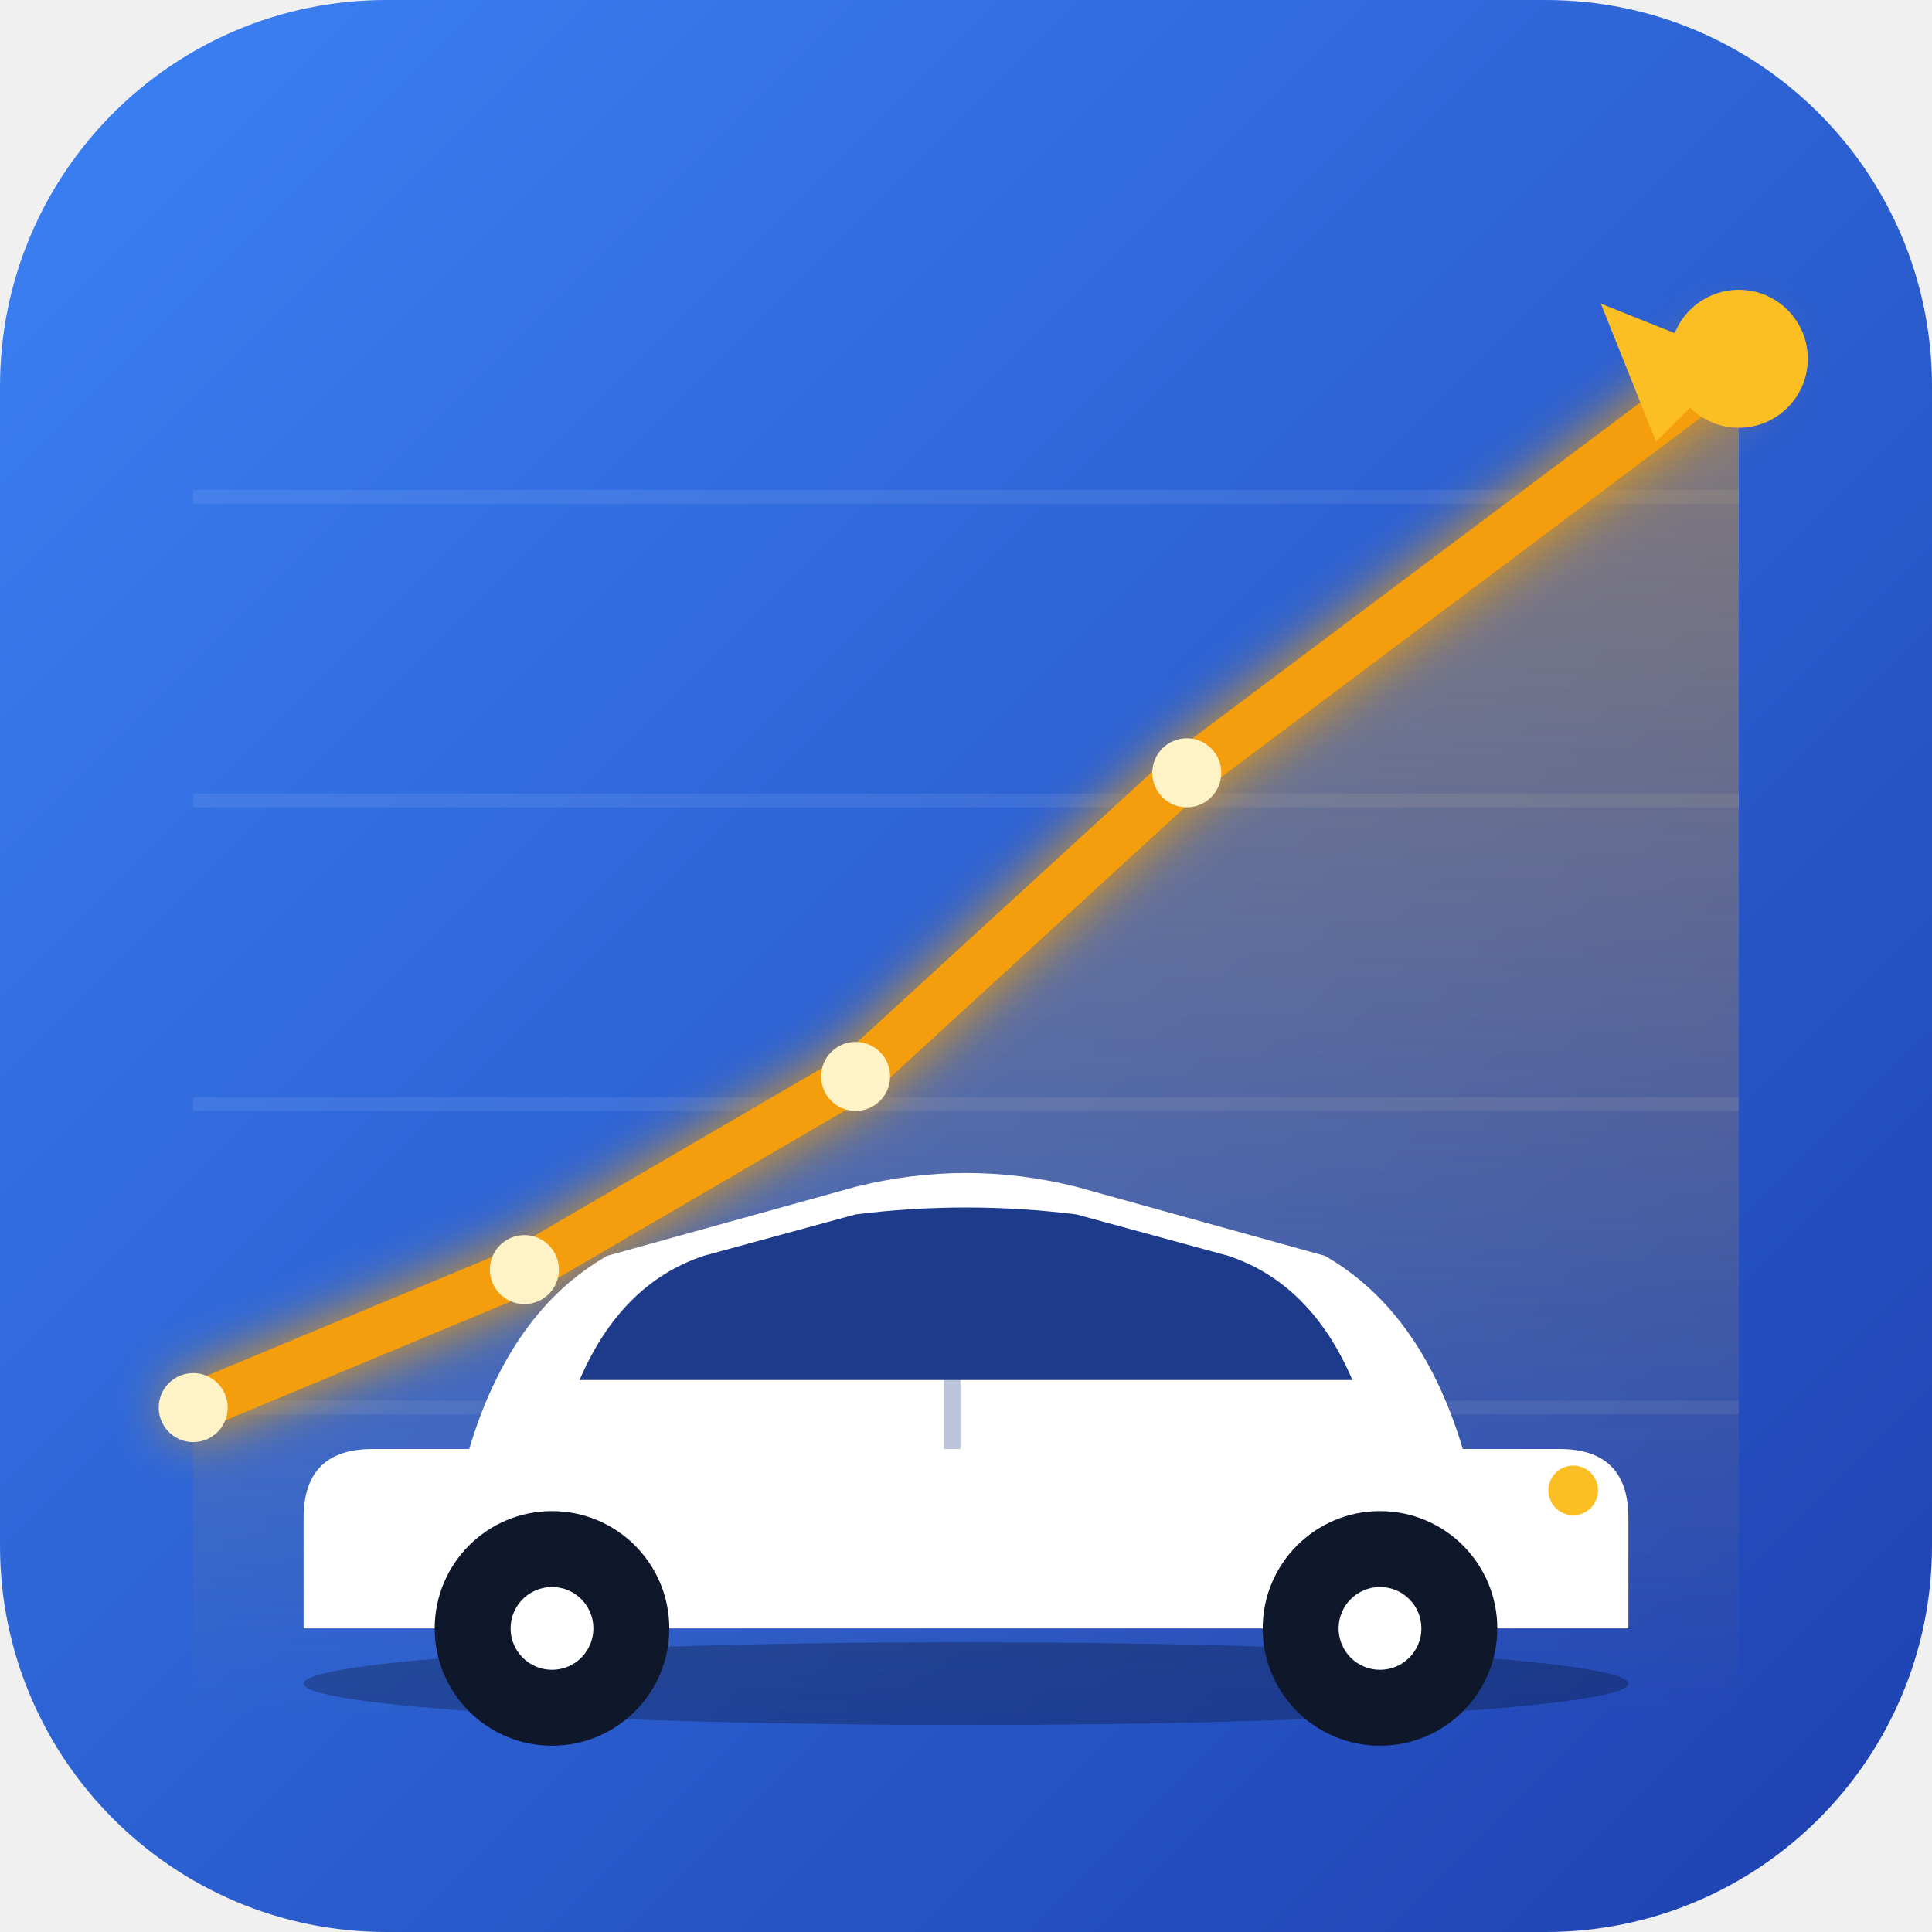
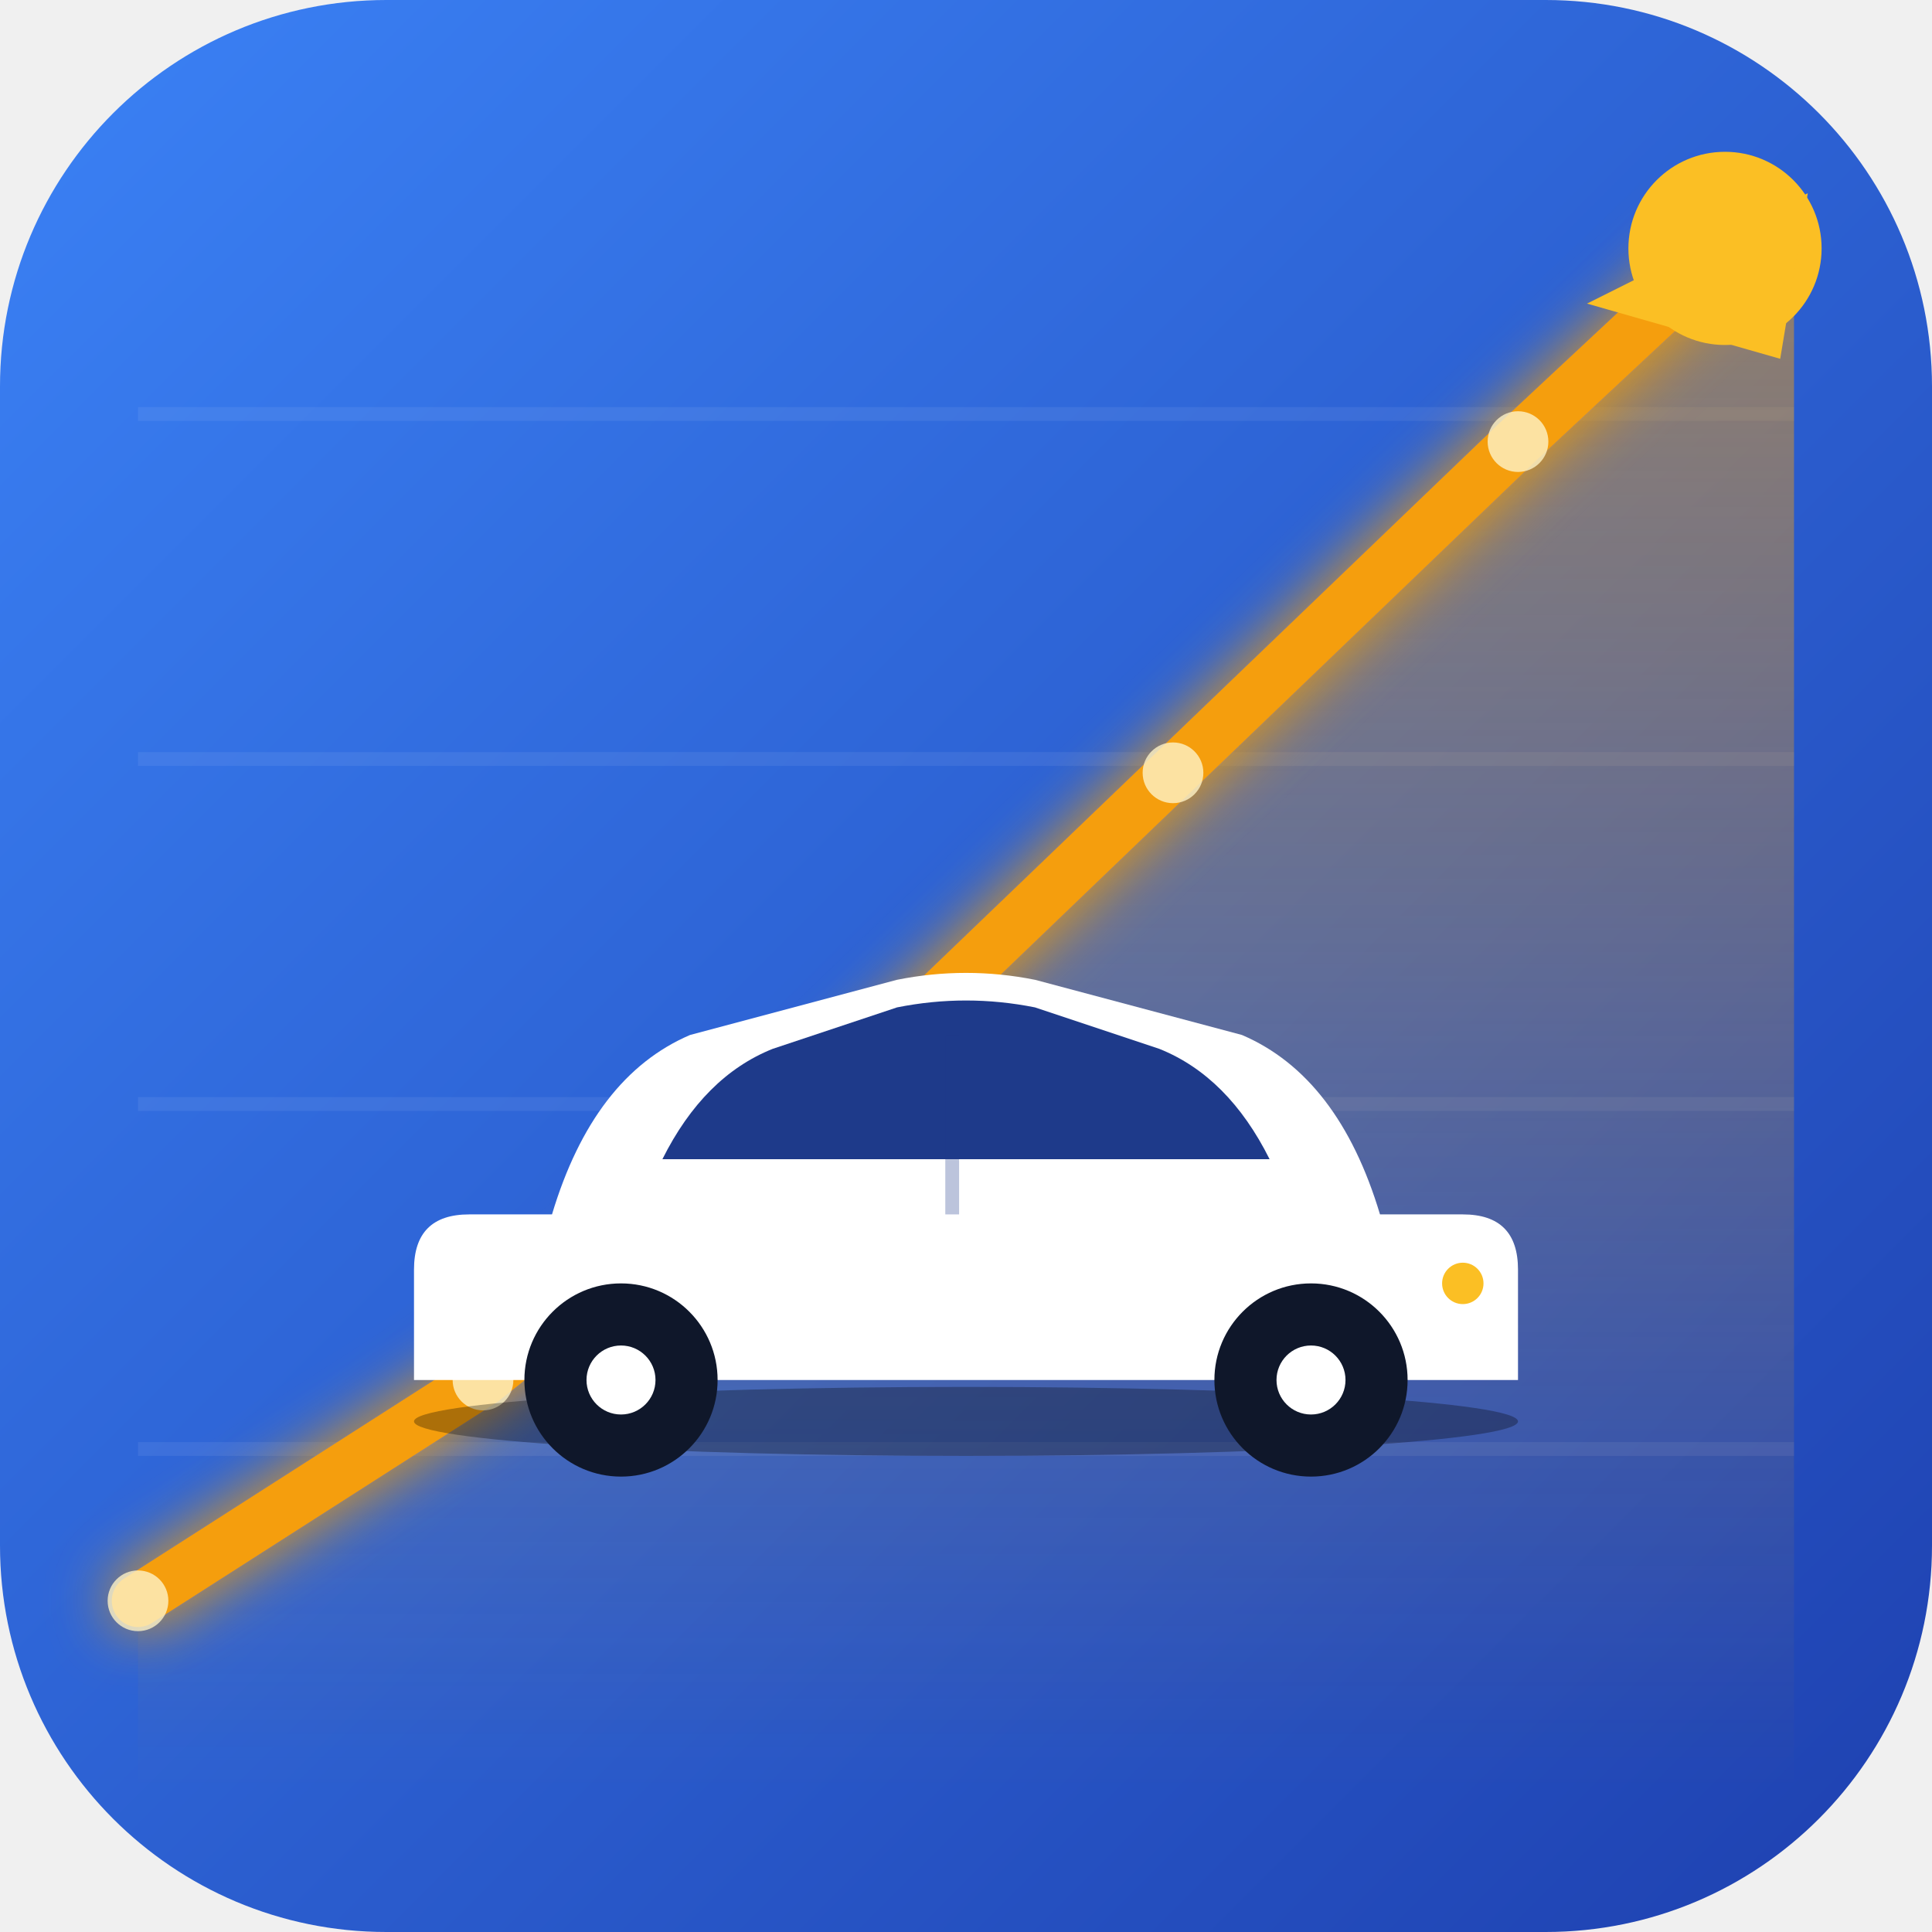
<svg xmlns="http://www.w3.org/2000/svg" width="140" height="140" viewBox="0 0 140 140">
  <defs>
    <linearGradient id="bgC" x1="0" y1="0" x2="1" y2="1">
      <stop offset="0%" stop-color="#3b82f6" />
      <stop offset="100%" stop-color="#1e40af" />
    </linearGradient>
    <linearGradient id="trendFill" x1="0" y1="0" x2="0" y2="1">
-       <stop offset="0%" stop-color="#f59e0b" stop-opacity="0.45" />
+       <stop offset="0%" stop-color="#f59e0b" stop-opacity="0.5" />
      <stop offset="100%" stop-color="#f59e0b" stop-opacity="0" />
    </linearGradient>
    <filter id="lineGlowC" x="-20%" y="-20%" width="140%" height="140%">
-       <feGaussianBlur stdDeviation="2" result="blur" />
+       <feGaussianBlur stdDeviation="2.2" result="blur" />
      <feMerge>
        <feMergeNode in="blur" />
        <feMergeNode in="SourceGraphic" />
      </feMerge>
    </filter>
  </defs>
  <rect width="140" height="140" rx="28" fill="url(#bgC)" />
-   <line x1="14" y1="36" x2="126" y2="36" stroke="rgba(255,255,255,0.08)" stroke-width="1" />
-   <line x1="14" y1="58" x2="126" y2="58" stroke="rgba(255,255,255,0.08)" stroke-width="1" />
-   <line x1="14" y1="80" x2="126" y2="80" stroke="rgba(255,255,255,0.08)" stroke-width="1" />
-   <line x1="14" y1="102" x2="126" y2="102" stroke="rgba(255,255,255,0.08)" stroke-width="1" />
-   <path d="M 14 124 L 14 102 L 38 92 L 62 78 L 86 56 L 126 26 L 126 124 Z" fill="url(#trendFill)" />
-   <polyline points="14,102 38,92 62,78 86,56 126,26" fill="none" stroke="#f59e0b" stroke-width="3.5" stroke-linecap="round" stroke-linejoin="round" filter="url(#lineGlowC)" />
-   <circle cx="14" cy="102" r="2.5" fill="#fef3c7" />
-   <circle cx="38" cy="92" r="2.5" fill="#fef3c7" />
-   <circle cx="62" cy="78" r="2.5" fill="#fef3c7" />
-   <circle cx="86" cy="56" r="2.5" fill="#fef3c7" />
-   <polygon points="126,26 116,22 120,32" fill="#fbbf24" />
-   <circle cx="126" cy="26" r="5" fill="#fbbf24" />
-   <ellipse cx="70" cy="122" rx="48" ry="3" fill="rgba(0,0,0,0.25)" />
-   <path d="M 22 118            L 22 110            Q 22 105 27 105            L 34 105            Q 37 95 44 91            L 62 86            Q 70 84 78 86            L 96 91            Q 103 95 106 105            L 113 105            Q 118 105 118 110            L 118 118            Z" fill="white" />
-   <path d="M 42 100            Q 45 93 51 91            L 62 88            Q 70 87 78 88            L 89 91            Q 95 93 98 100            Z" fill="#1e3a8a" />
-   <line x1="69" y1="90" x2="69" y2="105" stroke="rgba(30,58,138,0.3)" stroke-width="1.2" />
-   <circle cx="40" cy="118" r="8.5" fill="#0f172a" />
-   <circle cx="40" cy="118" r="3" fill="white" />
-   <circle cx="100" cy="118" r="8.5" fill="#0f172a" />
-   <circle cx="100" cy="118" r="3" fill="white" />
-   <circle cx="114" cy="108" r="1.8" fill="#fbbf24" />
+   <line x1="10" y1="30" x2="130" y2="30" stroke="rgba(255,255,255,0.07)" stroke-width="1" />
+   <line x1="10" y1="55" x2="130" y2="55" stroke="rgba(255,255,255,0.07)" stroke-width="1" />
+   <line x1="10" y1="80" x2="130" y2="80" stroke="rgba(255,255,255,0.07)" stroke-width="1" />
+   <line x1="10" y1="105" x2="130" y2="105" stroke="rgba(255,255,255,0.07)" stroke-width="1" />
+   <path d="M 10 130 L 10 116 L 35 100 L 60 80 L 85 56 L 110 32 L 125 18 L 130 18 L 130 130 Z" fill="url(#trendFill)" />
+   <polyline points="10,116 35,100 60,80 85,56 110,32 125,18" fill="none" stroke="#f59e0b" stroke-width="3.8" stroke-linecap="round" stroke-linejoin="round" filter="url(#lineGlowC)" />
+   <circle cx="10" cy="116" r="2.2" fill="#fef3c7" opacity="0.8" />
+   <circle cx="35" cy="100" r="2.2" fill="#fef3c7" opacity="0.8" />
+   <circle cx="60" cy="80" r="2.2" fill="#fef3c7" opacity="0.8" />
+   <circle cx="85" cy="56" r="2.2" fill="#fef3c7" opacity="0.8" />
+   <circle cx="110" cy="32" r="2.2" fill="#fef3c7" opacity="0.8" />
+   <g transform="translate(125, 18)">
+     <circle cx="0" cy="0" r="7" fill="#fbbf24" />
+     <polygon points="-10,4 6,-4 4,8" fill="#fbbf24" />
+   </g>
+   <ellipse cx="70" cy="103" rx="40" ry="2.5" fill="rgba(0,0,0,0.3)" />
+   <path d="M 30 100            L 30 92            Q 30 88 34 88            L 40 88            Q 43 78 50 75            L 65 71            Q 70 70 75 71            L 90 75            Q 97 78 100 88            L 106 88            Q 110 88 110 92            L 110 100            Z" fill="white" />
+   <path d="M 48 84            Q 51 78 56 76            L 65 73            Q 70 72 75 73            L 84 76            Q 89 78 92 84            Z" fill="#1e3a8a" />
+   <line x1="69" y1="75" x2="69" y2="88" stroke="rgba(30,58,138,0.3)" stroke-width="1" />
+   <circle cx="45" cy="100" r="7" fill="#0f172a" />
+   <circle cx="45" cy="100" r="2.5" fill="white" />
+   <circle cx="95" cy="100" r="7" fill="#0f172a" />
+   <circle cx="95" cy="100" r="2.5" fill="white" />
+   <circle cx="106" cy="93" r="1.5" fill="#fbbf24" />
</svg>
